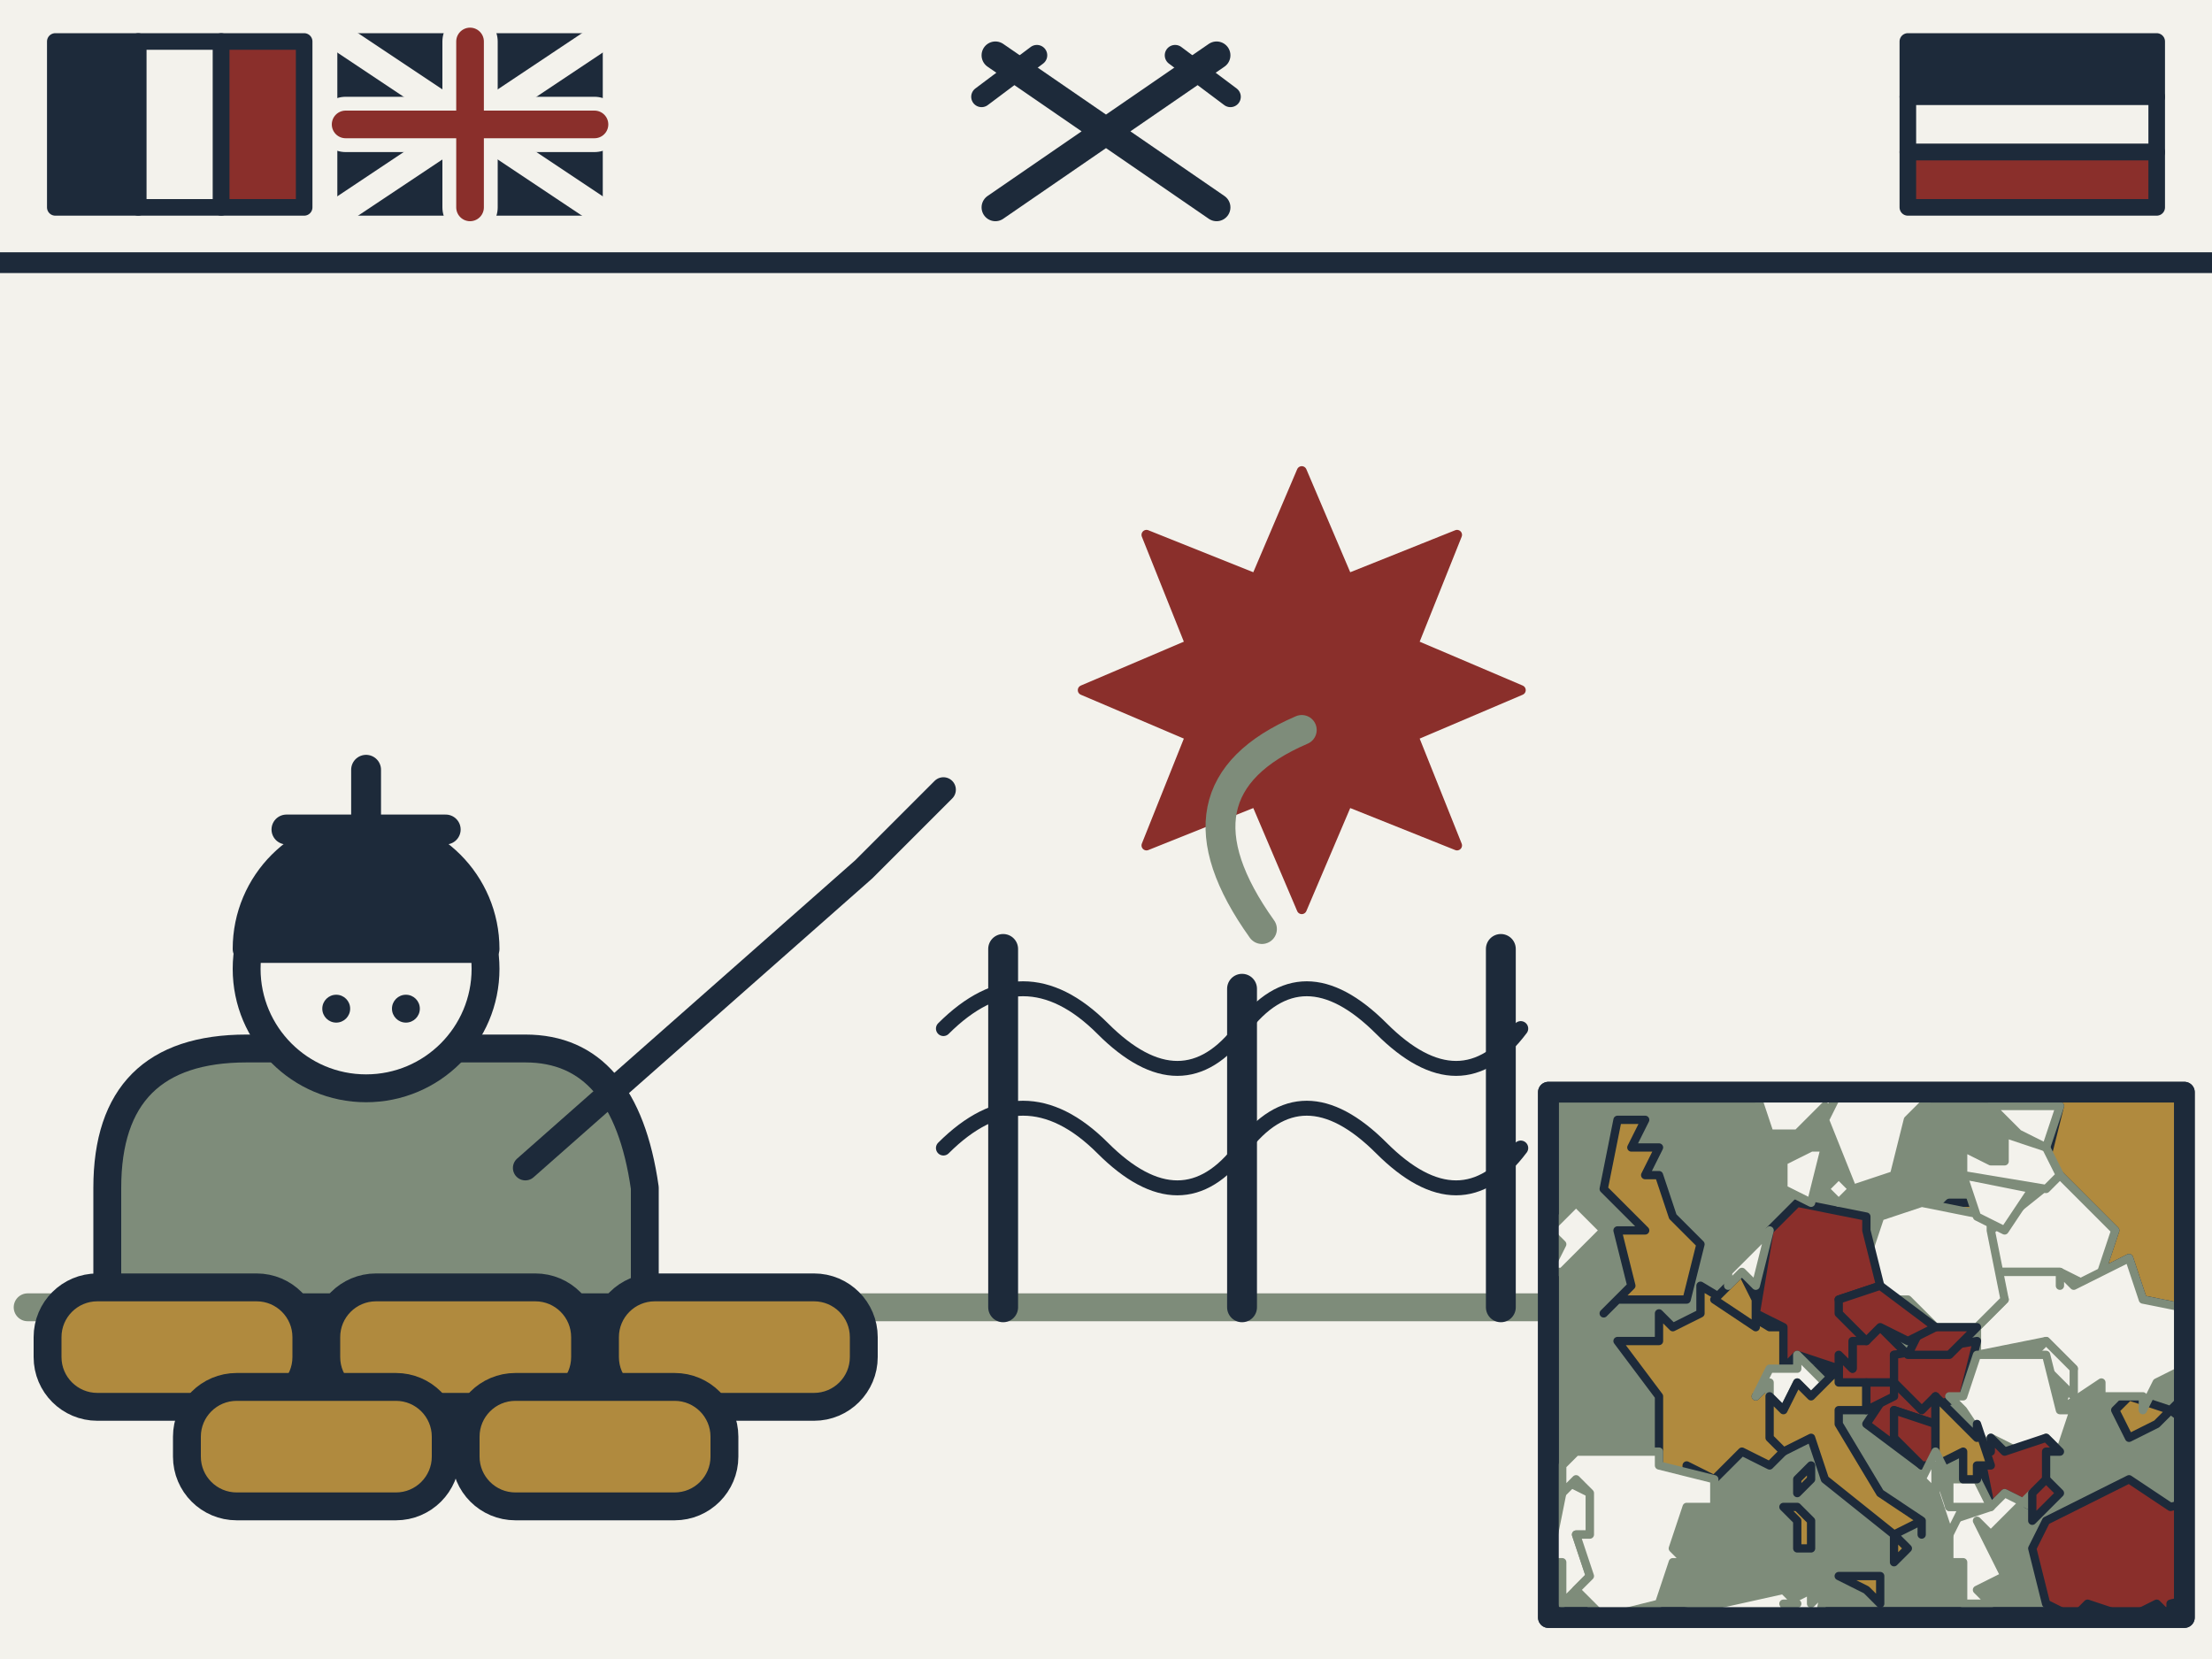
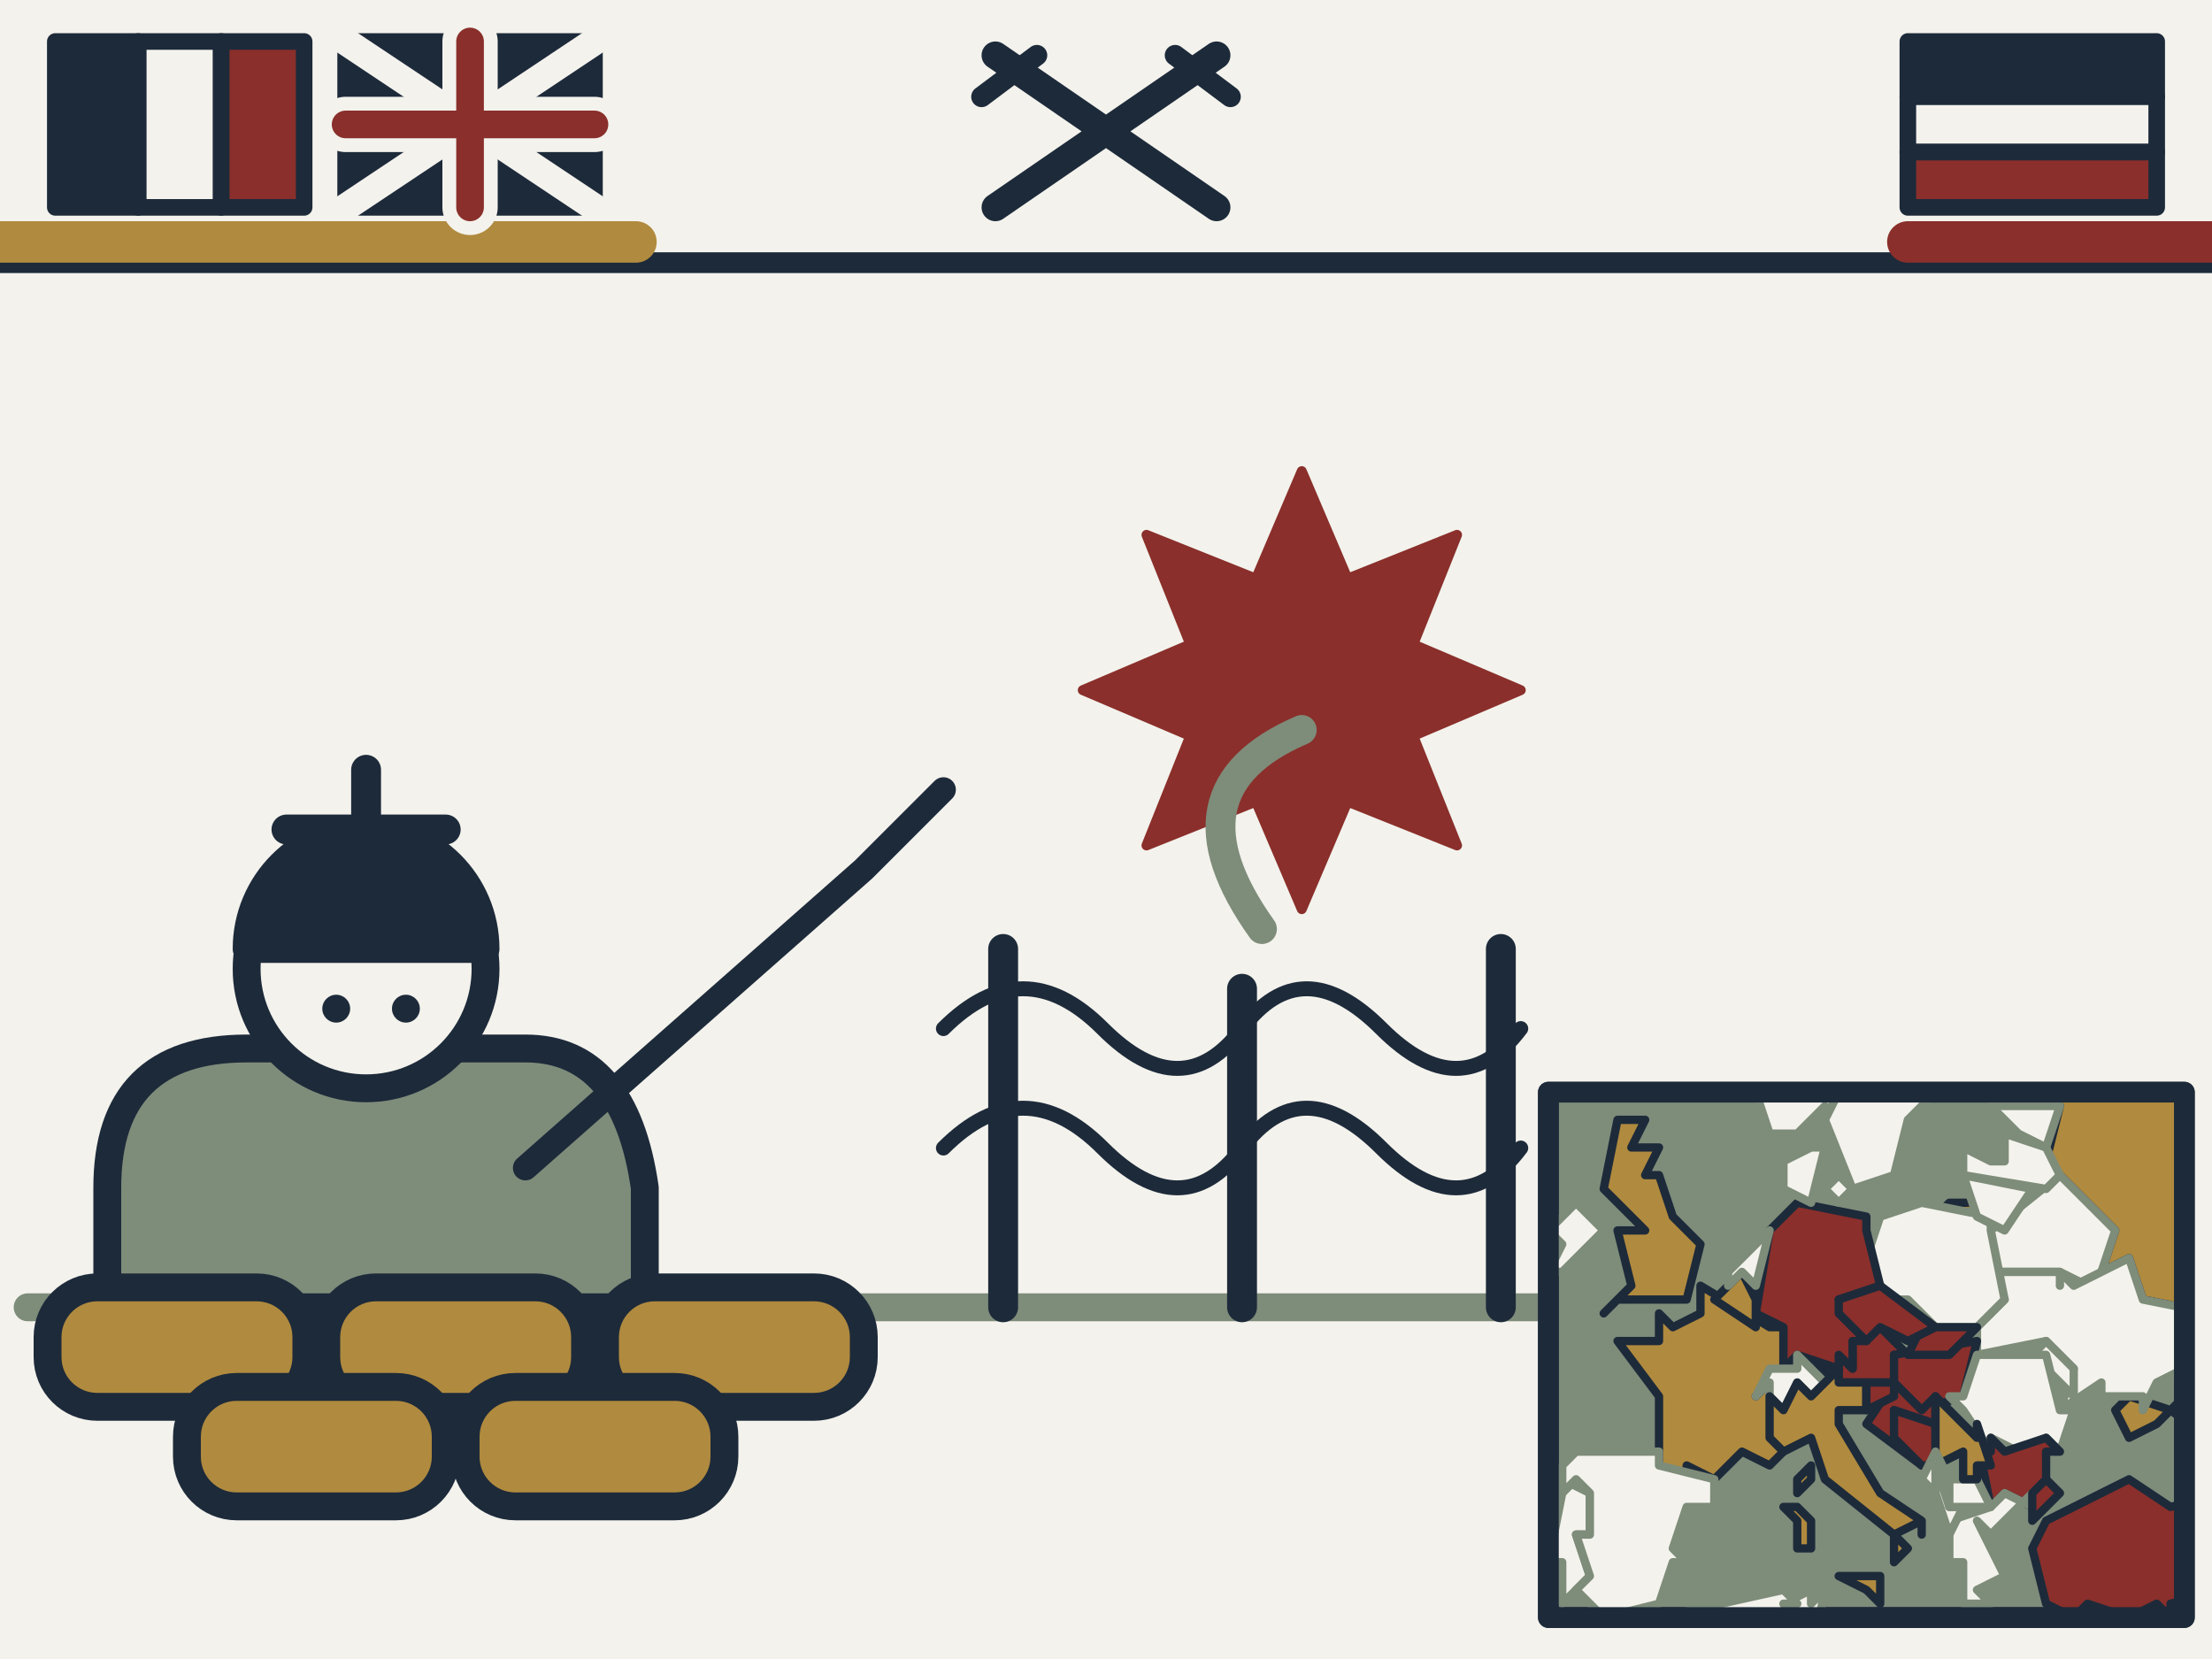
<svg xmlns="http://www.w3.org/2000/svg" viewBox="0 0 160 120" width="160" height="120">
  <rect width="160" height="120" fill="#f3f2ec" />
  <g fill="none" stroke="#1d2a3a" stroke-width="2" stroke-linejoin="round" stroke-linecap="round">
    <g transform="translate(2 24) scale(0.72)" stroke-width="2.8">
      <path d="M0 98h160" stroke="#7e8c7a" />
      <path d="M150.0 36.0L139.2 40.6L143.6 51.6L132.6 47.2L128.0 58.0L123.4 47.2L112.4 51.6L116.8 40.6L106.0 36.0L116.8 31.4L112.4 20.4L123.4 24.8L128.0 14.0L132.6 24.8L143.6 20.4L139.2 31.4z" fill="#8a2f2b" stroke="#8a2f2b" stroke-width="1" />
      <path d="M124 60q-10-14 4-20" stroke="#7e8c7a" stroke-width="3" />
      <path d="M98 98V62M122 98V66M148 98V62" stroke-width="3" />
      <path d="M92 70q8-8 16 0t14 0 14 0 14 0M92 82q8-8 16 0t14 0 14 0 14 0" stroke-width="1.5" />
      <path d="M8 98V86q0-14 14-14h28q10 0 12 14v12z" fill="#7e8c7a" />
      <circle cx="34" cy="64" r="12" fill="#f3f2ec" />
      <path d="M22 62a12 12 0 0 1 24 0z" fill="#1d2a3a" />
      <path d="M34 50v-6M26 50h16" stroke-width="3" />
      <circle cx="38" cy="68" r="1.4" fill="#1d2a3a" stroke="none" />
      <circle cx="31" cy="68" r="1.4" fill="#1d2a3a" stroke="none" />
      <path d="M50 84l34-30M84 54l8-8" stroke-width="2.5" />
      <g fill="#b08a3e">
        <rect x="2" y="96" width="26" height="12" rx="5" />
        <rect x="30" y="96" width="26" height="12" rx="5" />
        <rect x="58" y="96" width="26" height="12" rx="5" />
        <rect x="16" y="106" width="26" height="12" rx="5" />
        <rect x="44" y="106" width="26" height="12" rx="5" />
      </g>
    </g>
    <rect width="160" height="19" fill="#f3f2ec" stroke="none" />
    <path d="M0 19H160" stroke-width="1.5" />
+     <path d="M0 17.5H46" stroke="#b08a3e" stroke-width="3" />
+     <path d="M138 17.5H160" stroke="#8a2f2b" stroke-width="3" />
    <g stroke-width="1.2" transform="translate(4 3)">
      <rect width="6.0" height="12" fill="#1d2a3a" />
      <rect x="6.0" width="6.0" height="12" fill="#f3f2ec" />
      <rect x="12.0" width="6.0" height="12" fill="#8a2f2b" />
    </g>
    <g stroke-width="1.2" transform="translate(25 3)">
      <rect width="18" height="12" fill="#1d2a3a" />
      <path d="M0 0L18 12M18 0L0 12" stroke="#f3f2ec" stroke-width="2" />
      <path d="M9.0 0V12M0 6.0H18" stroke="#f3f2ec" stroke-width="4" />
      <path d="M9.0 0V12M0 6.0H18" stroke="#8a2f2b" stroke-width="2" />
    </g>
    <g stroke-width="1.2" transform="translate(138 3)">
      <rect width="18" height="4.0" fill="#1d2a3a" />
      <rect y="4.0" width="18" height="4.0" fill="#f3f2ec" />
      <rect y="8.0" width="18" height="4.0" fill="#8a2f2b" />
    </g>
    <path d="M72 4L88 15M88 4L72 15" stroke-width="2" />
    <path d="M71 7l4-3M89 7l-4-3" stroke-width="1.5" />
    <g transform="translate(112 79)">
      <clipPath id="c0012">
        <rect width="46" height="38" />
      </clipPath>
      <rect width="46" height="38" fill="#7e8c7a" stroke-width="1.5" />
      <g clip-path="url(#c0012)" stroke="#7e8c7a" stroke-width="0.6">
        <path d="M49 22L49 30L49 26L45 23L47 21L46 20L48 19L48 16L43 15L42 12L40 13L41 10L36 5L37 1L36 1L37 0L36 -1L40 -3L37 -3L49 -3L41 -3L49 -3L49 14L49 3zM31 9L30 9L28 9L29 8L30 8L31 8zM42 22L45 23L44 24L42 25L41 23z" fill="#b08a3e" stroke="#1d2a3a" />
        <path d="M39 -3L21 -3L22 -2L20 2L20 1L18 3L16 3L14 -3z" fill="#f3f2ec" />
        <path d="M16 17L17 17L17 20L15 22L16 21L17 26L16 27L14 26L12 28L10 27L10 28L8 27L8 22L5 18L8 18L8 16L9 17L11 16L11 14zM18 28L19 27L19 28L18 29z" fill="#b08a3e" stroke="#1d2a3a" />
        <path d="M19 41L17 41L18 39L17 37L19 36L19 37L20 36L19 41L21 41z" fill="#f3f2ec" />
        <path d="M1 41L9 41L8 41L8 38L17 36L18 37L17 37L18 39L17 41L21 41z" fill="#f3f2ec" />
        <path d="M44 41L45 41L44 38L46 37L49 36L49 41z" fill="#f3f2ec" />
        <path d="M20 2L22 -2L21 -3L30 -3L26 -2L28 0L26 2L25 6L22 7z" fill="#f3f2ec" />
        <path d="M37 6L41 10L40 13L39 14L37 13L37 14L37 13L32 13L32 10z" fill="#f3f2ec" />
        <path d="M40 13L42 12L43 15L48 16L48 19L44 21L43 23L43 22L40 22L40 21L37 23L38 20L36 18L31 19L31 17L33 15L32 13L37 13L37 14L37 13L38 14z" fill="#f3f2ec" />
        <path d="M32 10L33 15L31 17L28 17L26 15L24 15L23 12L24 9L27 8L32 9z" fill="#f3f2ec" />
        <path d="M26 19L25 19L25 21L21 21L21 20L19 21L19 20L21 20L21 19L22 20L22 18L24 17z" fill="#8a2f2b" stroke="#1d2a3a" />
        <path d="M31 18L30 22L27 23L25 21L25 19z" fill="#8a2f2b" stroke="#1d2a3a" />
        <path d="M35 19L36 18L38 20L38 22L37 21L37 23L36 22L37 21z" fill="#f3f2ec" />
        <path d="M37 23L38 23L37 26L36 25L34 26L32 25L32 26L30 23L29 22L30 22L31 19L36 19z" fill="#f3f2ec" />
        <path d="M35 7L33 10L31 9L30 6z" fill="#f3f2ec" />
        <path d="M36 4L37 6L36 7L30 6L30 4L32 5L33 5L33 3z" fill="#f3f2ec" />
        <path d="M36 1L37 1L36 4L34 3L32 1z" fill="#f3f2ec" />
        <path d="M23 10L24 14L21 15L23 18L22 18L22 20L21 19L21 20L18 19L17 20L17 17L15 16L16 10L18 8L23 9z" fill="#8a2f2b" stroke="#1d2a3a" />
        <path d="M31 25L32 26L32 25L33 26L36 25L37 26L36 26L36 28L35 30L33 29L32 30z" fill="#8a2f2b" stroke="#1d2a3a" />
        <path d="M32 30L33 29L35 30L35 29L32 32L31 31L33 35L31 36L32 37L30 37L30 34L29 34L29 31z" fill="#f3f2ec" />
        <path d="M49 36L45 37L45 38L44 37L42 38L39 37L38 38L36 37L35 33L36 31L42 28L45 30L49 29zM35 29L36 28L37 29L36 30L35 31z" fill="#8a2f2b" stroke="#1d2a3a" />
        <path d="M30 30L29 32L28 29L28 27L29 30z" fill="#f3f2ec" />
        <path d="M25 21L27 23L28 22L28 24L25 23L25 25L27 27L23 24z" fill="#8a2f2b" stroke="#1d2a3a" />
        <path d="M19 20L20 21L19 22L18 21L17 23L16 22L16 21L15 22L16 20L18 20L18 19z" fill="#f3f2ec" />
        <path d="M15 15L15 17L12 15L14 13z" fill="#b08a3e" stroke="#1d2a3a" />
        <path d="M16 10L15 14L14 13L13 14L13 13z" fill="#f3f2ec" />
        <path d="M1 29L1 28L3 29L3 32L2 32L3 35L1 37L1 34L0 34z" fill="#f3f2ec" />
        <path d="M2 36L3 35L2 32L3 32L3 29L2 28L1 29L1 27L2 26L8 26L8 27L12 28L12 30L10 30L9 33L10 34L9 34L8 37L4 38z" fill="#f3f2ec" />
        <path d="M4 10L1 13L0 13L1 11L0 10L2 8z" fill="#f3f2ec" />
        <path d="M20 21L21 20L21 21L23 21L23 23L21 23L21 24L24 29L27 31L27 32L27 31L25 32L26 33L25 34L25 32L20 28L19 25L17 26L16 25L16 22L17 23L18 21L19 22zM24 35L24 37L23 36L21 35zM18 30L19 31L19 33L18 33L18 31L17 30z" fill="#b08a3e" stroke="#1d2a3a" />
        <path d="M19 8L17 7L17 5L19 4L20 4zM21 6L22 7L21 8L20 7z" fill="#f3f2ec" />
        <path d="M7 10L4 7L5 2L7 2L6 4L8 4L7 6L8 6L9 9L11 11L10 15L5 15L4 16L6 14L5 10z" fill="#b08a3e" stroke="#1d2a3a" />
        <path d="M23 21L25 21L25 22L23 23z" fill="#8a2f2b" stroke="#1d2a3a" />
        <path d="M37 -3L40 -3L33 0L30 -1L30 -3L34 -3L29 -3z" fill="#f3f2ec" />
        <path d="M31 17L29 19L26 19L27 17z" fill="#8a2f2b" stroke="#1d2a3a" />
        <path d="M24 14L28 17L26 18L24 17L23 18L21 16L21 15z" fill="#8a2f2b" stroke="#1d2a3a" />
        <path d="M27 27L25 25L25 23L28 24L28 27z" fill="#8a2f2b" stroke="#1d2a3a" />
        <path d="M31 28L32 30L30 30L29 30L29 28z" fill="#f3f2ec" />
        <path d="M28 22L31 25L31 24L32 27L31 27L31 28L30 28L30 26L28 27z" fill="#b08a3e" stroke="#1d2a3a" />
        <path d="M29 28L28 27L28 29L27 28L28 26z" fill="#f3f2ec" />
      </g>
      <rect width="46" height="38" fill="none" stroke-width="1.5" />
    </g>
  </g>
</svg>
